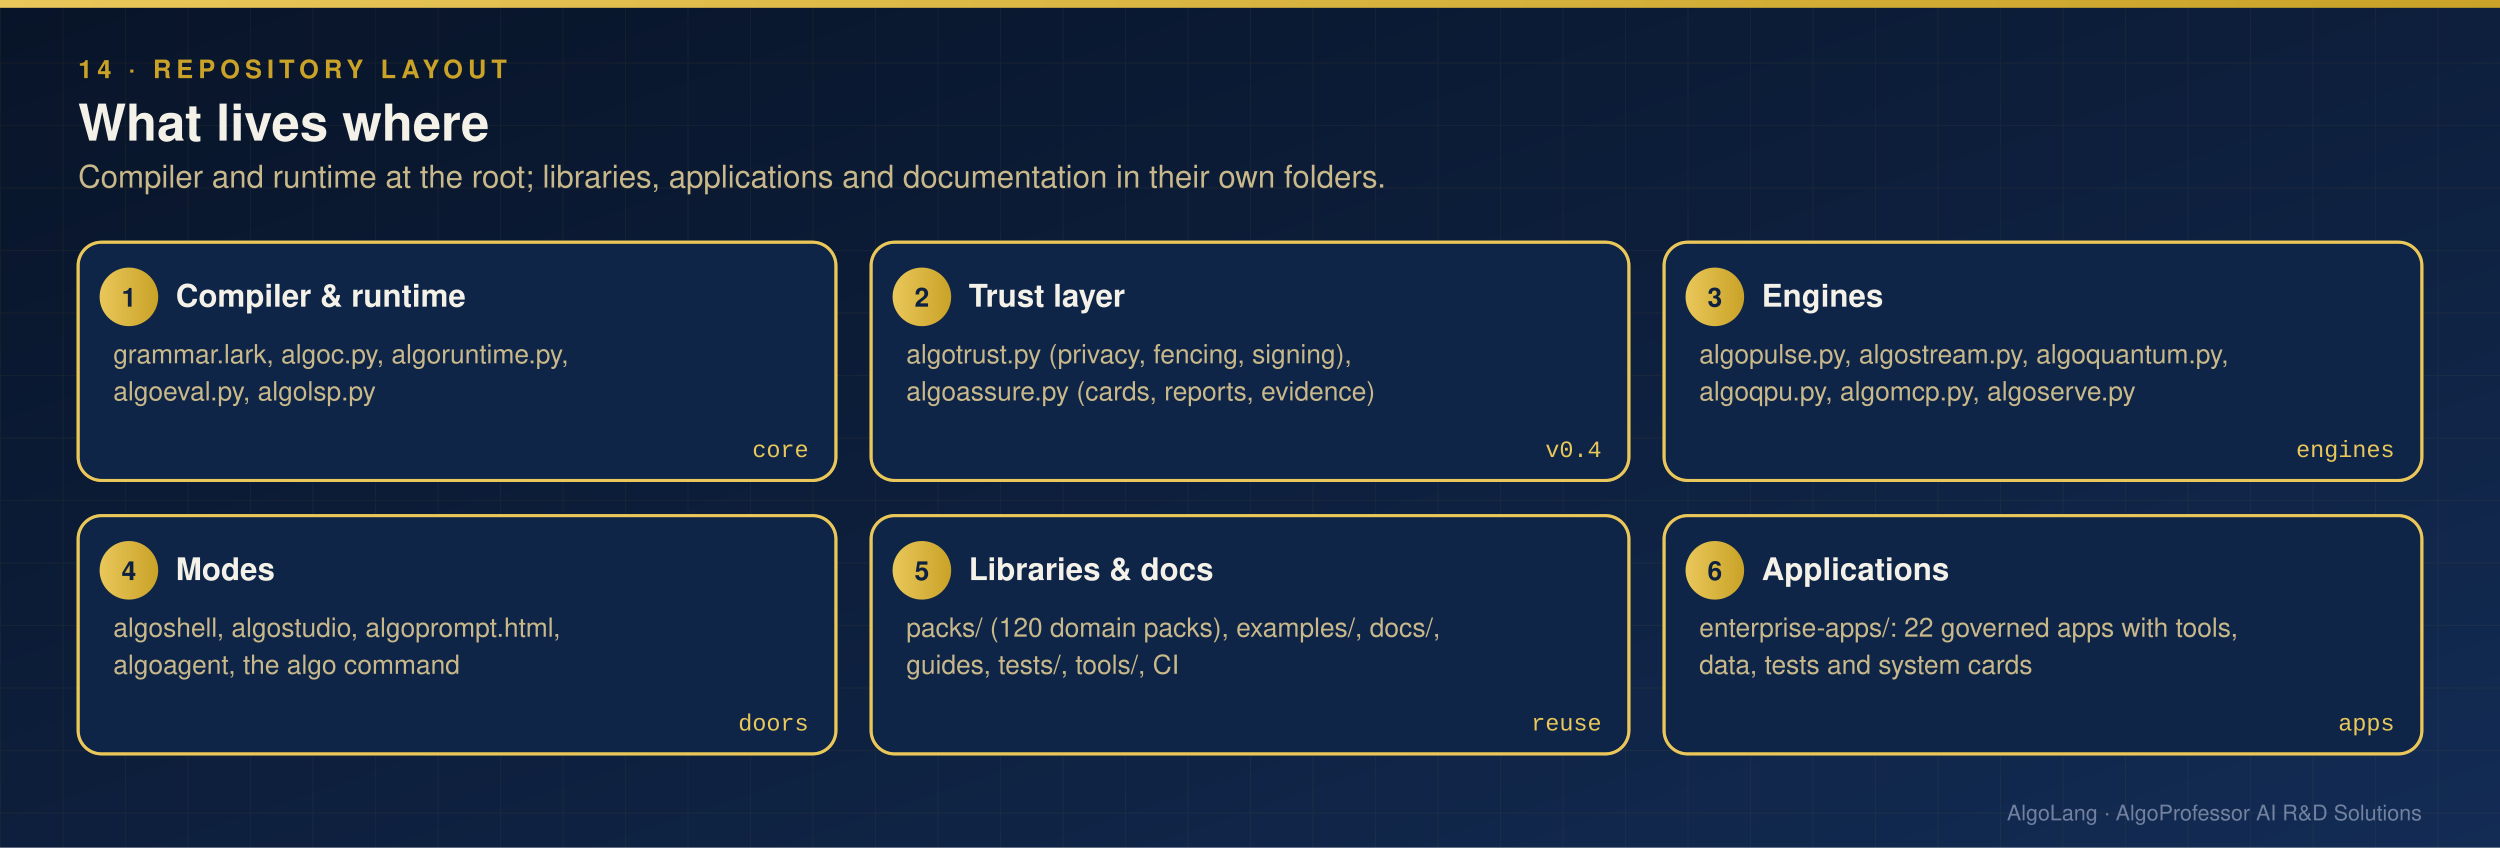
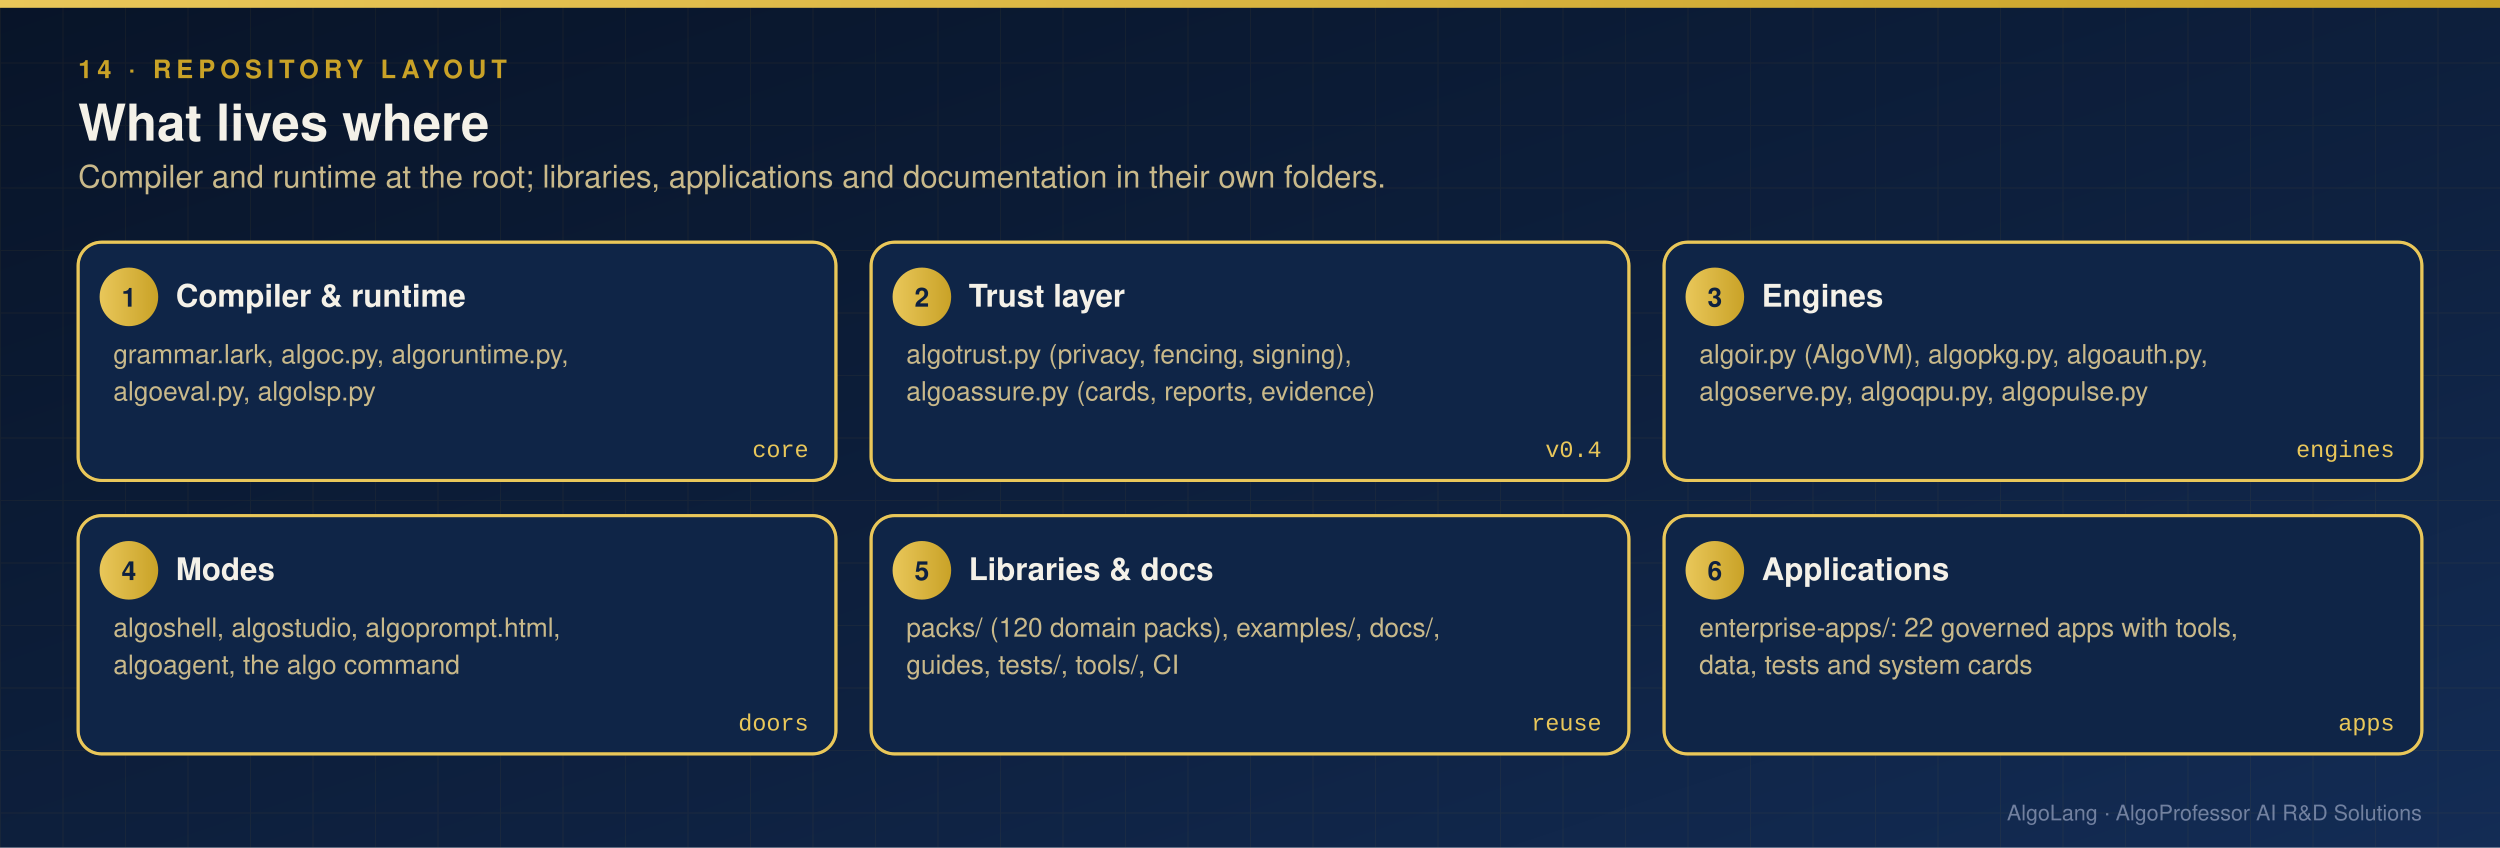
<svg xmlns="http://www.w3.org/2000/svg" viewBox="0 0 1280 434" width="1280" height="434" role="img" aria-label="What lives where">
  <defs>
    <linearGradient id="bg" x1="0" y1="0" x2="1" y2="1">
      <stop offset="0" stop-color="#081428" />
      <stop offset=".6" stop-color="#0e2140" />
      <stop offset="1" stop-color="#132c55" />
    </linearGradient>
    <linearGradient id="gold" x1="0" x2="1">
      <stop offset="0" stop-color="#e9c75a" />
      <stop offset="1" stop-color="#c9a227" />
    </linearGradient>
    <pattern id="grid" width="32" height="32" patternUnits="userSpaceOnUse">
      <path d="M32 0H0V32" fill="none" stroke="#c9a227" stroke-opacity=".06" />
    </pattern>
    <filter id="soft" x="-50%" y="-50%" width="200%" height="200%">
      <feGaussianBlur stdDeviation="2.5" result="b" />
      <feMerge>
        <feMergeNode in="b" />
        <feMergeNode in="SourceGraphic" />
      </feMerge>
    </filter>
  </defs>
  <style>
    text { font-family: "Segoe UI", "Helvetica Neue", Helvetica, Arial, sans-serif; }
    .mono { font-family: "SFMono-Regular", Consolas, "Liberation Mono", Menlo, monospace; }
    .wire { fill: none; stroke: #c9a227; stroke-width: 2; stroke-dasharray: 6 6; animation: dash 1.1s linear infinite; }
    .ctl { fill: none; stroke: #8fd3ff; stroke-opacity: .55; stroke-width: 1.4; stroke-dasharray: 3 5; animation: dash 2.2s linear infinite; }
    .card { fill: #0f2547; stroke: #c9a227; stroke-opacity: .75; stroke-width: 1.4; }
    .glow { animation: glow 3.6s ease-in-out infinite; }
    .rise { animation: rise 1.2s cubic-bezier(.2,.8,.2,1) both; }
    .fade { opacity: 0; animation: fade 7s ease-in-out infinite; }
    .pulse { animation: pulse 2.4s ease-in-out infinite; }
    @keyframes dash { to { stroke-dashoffset: -24; } }
    @keyframes glow { 0%, 100% { stroke-opacity: .35; } 50% { stroke-opacity: 1; } }
    @keyframes rise { from { transform: translateY(12px); } to { transform: none; } }
    @keyframes fade { 0%, 6% { opacity: 0; } 14%, 88% { opacity: 1; } 100% { opacity: 0; } }
    @keyframes pulse { 0%, 100% { opacity: .55; } 50% { opacity: 1; } }
    
    @media (prefers-reduced-motion: reduce) { * { animation: none !important; } .fade { opacity: 1; } }
  </style>
  <rect width="1280" height="434" fill="url(#bg)" />
  <rect width="1280" height="434" fill="url(#grid)" />
  <rect width="1280" height="4" fill="url(#gold)" />
  <text x="40" y="40" fill="#c9a227" font-size="13" letter-spacing="2.6" font-weight="700">14 · REPOSITORY LAYOUT</text>
  <text x="40" y="72" fill="#f4f1e8" font-size="26" font-weight="700">What lives where</text>
  <text x="40" y="96" fill="#c9b98a" font-size="16">Compiler and runtime at the root; libraries, applications and documentation in their own folders.</text>
  <g class="rise" style="animation-delay:0.00s">
    <rect x="40.0" y="124" width="388.0" height="122" rx="12" class="card" />
    <rect x="40.0" y="124" width="388.0" height="122" rx="12" fill="none" stroke="#e9c75a" stroke-width="1.6" class="glow" style="animation-delay:0.00s" />
    <circle cx="66.0" cy="152" r="15" fill="url(#gold)" />
    <text x="66.0" y="157" fill="#0e2140" font-size="13.5" font-weight="800" text-anchor="middle">1</text>
    <text x="90.0" y="157" fill="#f4f1e8" font-size="16" font-weight="700">Compiler &amp; runtime</text>
    <text x="58.0" y="186" fill="#c9b98a" font-size="13.5">grammar.lark, algoc.py, algoruntime.py,</text>
    <text x="58.0" y="205" fill="#c9b98a" font-size="13.5">algoeval.py, algolsp.py</text>
    <text x="414.0" y="234" fill="#e9c75a" font-size="12" text-anchor="end" class="mono">core</text>
  </g>
  <g class="rise" style="animation-delay:0.08s">
    <rect x="446.0" y="124" width="388.0" height="122" rx="12" class="card" />
    <rect x="446.0" y="124" width="388.0" height="122" rx="12" fill="none" stroke="#e9c75a" stroke-width="1.6" class="glow" style="animation-delay:0.12s" />
    <circle cx="472.0" cy="152" r="15" fill="url(#gold)" />
    <text x="472.0" y="157" fill="#0e2140" font-size="13.5" font-weight="800" text-anchor="middle">2</text>
    <text x="496.0" y="157" fill="#f4f1e8" font-size="16" font-weight="700">Trust layer</text>
    <text x="464.0" y="186" fill="#c9b98a" font-size="13.5">algotrust.py (privacy, fencing, signing),</text>
    <text x="464.0" y="205" fill="#c9b98a" font-size="13.5">algoassure.py (cards, reports, evidence)</text>
    <text x="820.0" y="234" fill="#e9c75a" font-size="12" text-anchor="end" class="mono">v0.4</text>
  </g>
  <g class="rise" style="animation-delay:0.16s">
    <rect x="852.0" y="124" width="388.0" height="122" rx="12" class="card" />
    <rect x="852.0" y="124" width="388.0" height="122" rx="12" fill="none" stroke="#e9c75a" stroke-width="1.6" class="glow" style="animation-delay:0.24s" />
    <circle cx="878.0" cy="152" r="15" fill="url(#gold)" />
    <text x="878.0" y="157" fill="#0e2140" font-size="13.5" font-weight="800" text-anchor="middle">3</text>
    <text x="902.0" y="157" fill="#f4f1e8" font-size="16" font-weight="700">Engines</text>
-     <text x="870.0" y="186" fill="#c9b98a" font-size="13.5">algopulse.py, algostream.py, algoquantum.py,</text>
-     <text x="870.0" y="205" fill="#c9b98a" font-size="13.5">algoqpu.py, algomcp.py, algoserve.py</text>
+     <text x="870.0" y="186" fill="#c9b98a" font-size="13.5">algoir.py (AlgoVM), algopkg.py, algoauth.py,</text>
+     <text x="870.0" y="205" fill="#c9b98a" font-size="13.5">algoserve.py, algoqpu.py, algopulse.py</text>
    <text x="1226.0" y="234" fill="#e9c75a" font-size="12" text-anchor="end" class="mono">engines</text>
  </g>
  <g class="rise" style="animation-delay:0.24s">
    <rect x="40.0" y="264" width="388.0" height="122" rx="12" class="card" />
    <rect x="40.0" y="264" width="388.0" height="122" rx="12" fill="none" stroke="#e9c75a" stroke-width="1.6" class="glow" style="animation-delay:0.36s" />
    <circle cx="66.0" cy="292" r="15" fill="url(#gold)" />
    <text x="66.0" y="297" fill="#0e2140" font-size="13.5" font-weight="800" text-anchor="middle">4</text>
    <text x="90.0" y="297" fill="#f4f1e8" font-size="16" font-weight="700">Modes</text>
    <text x="58.0" y="326" fill="#c9b98a" font-size="13.5">algoshell, algostudio, algoprompt.html,</text>
    <text x="58.0" y="345" fill="#c9b98a" font-size="13.5">algoagent, the algo command</text>
    <text x="414.0" y="374" fill="#e9c75a" font-size="12" text-anchor="end" class="mono">doors</text>
  </g>
  <g class="rise" style="animation-delay:0.32s">
    <rect x="446.0" y="264" width="388.0" height="122" rx="12" class="card" />
    <rect x="446.0" y="264" width="388.0" height="122" rx="12" fill="none" stroke="#e9c75a" stroke-width="1.6" class="glow" style="animation-delay:0.48s" />
    <circle cx="472.0" cy="292" r="15" fill="url(#gold)" />
    <text x="472.0" y="297" fill="#0e2140" font-size="13.5" font-weight="800" text-anchor="middle">5</text>
    <text x="496.0" y="297" fill="#f4f1e8" font-size="16" font-weight="700">Libraries &amp; docs</text>
    <text x="464.0" y="326" fill="#c9b98a" font-size="13.5">packs/ (120 domain packs), examples/, docs/,</text>
    <text x="464.0" y="345" fill="#c9b98a" font-size="13.5">guides, tests/, tools/, CI</text>
    <text x="820.0" y="374" fill="#e9c75a" font-size="12" text-anchor="end" class="mono">reuse</text>
  </g>
  <g class="rise" style="animation-delay:0.40s">
    <rect x="852.0" y="264" width="388.0" height="122" rx="12" class="card" />
    <rect x="852.0" y="264" width="388.0" height="122" rx="12" fill="none" stroke="#e9c75a" stroke-width="1.6" class="glow" style="animation-delay:0.60s" />
    <circle cx="878.0" cy="292" r="15" fill="url(#gold)" />
    <text x="878.0" y="297" fill="#0e2140" font-size="13.5" font-weight="800" text-anchor="middle">6</text>
    <text x="902.0" y="297" fill="#f4f1e8" font-size="16" font-weight="700">Applications</text>
    <text x="870.0" y="326" fill="#c9b98a" font-size="13.5">enterprise-apps/: 22 governed apps with tools,</text>
    <text x="870.0" y="345" fill="#c9b98a" font-size="13.5">data, tests and system cards</text>
    <text x="1226.0" y="374" fill="#e9c75a" font-size="12" text-anchor="end" class="mono">apps</text>
  </g>
  <text x="1240" y="420" fill="#9aa6c2" fill-opacity=".7" font-size="11" text-anchor="end">AlgoLang · AlgoProfessor AI R&amp;D Solutions</text>
</svg>
